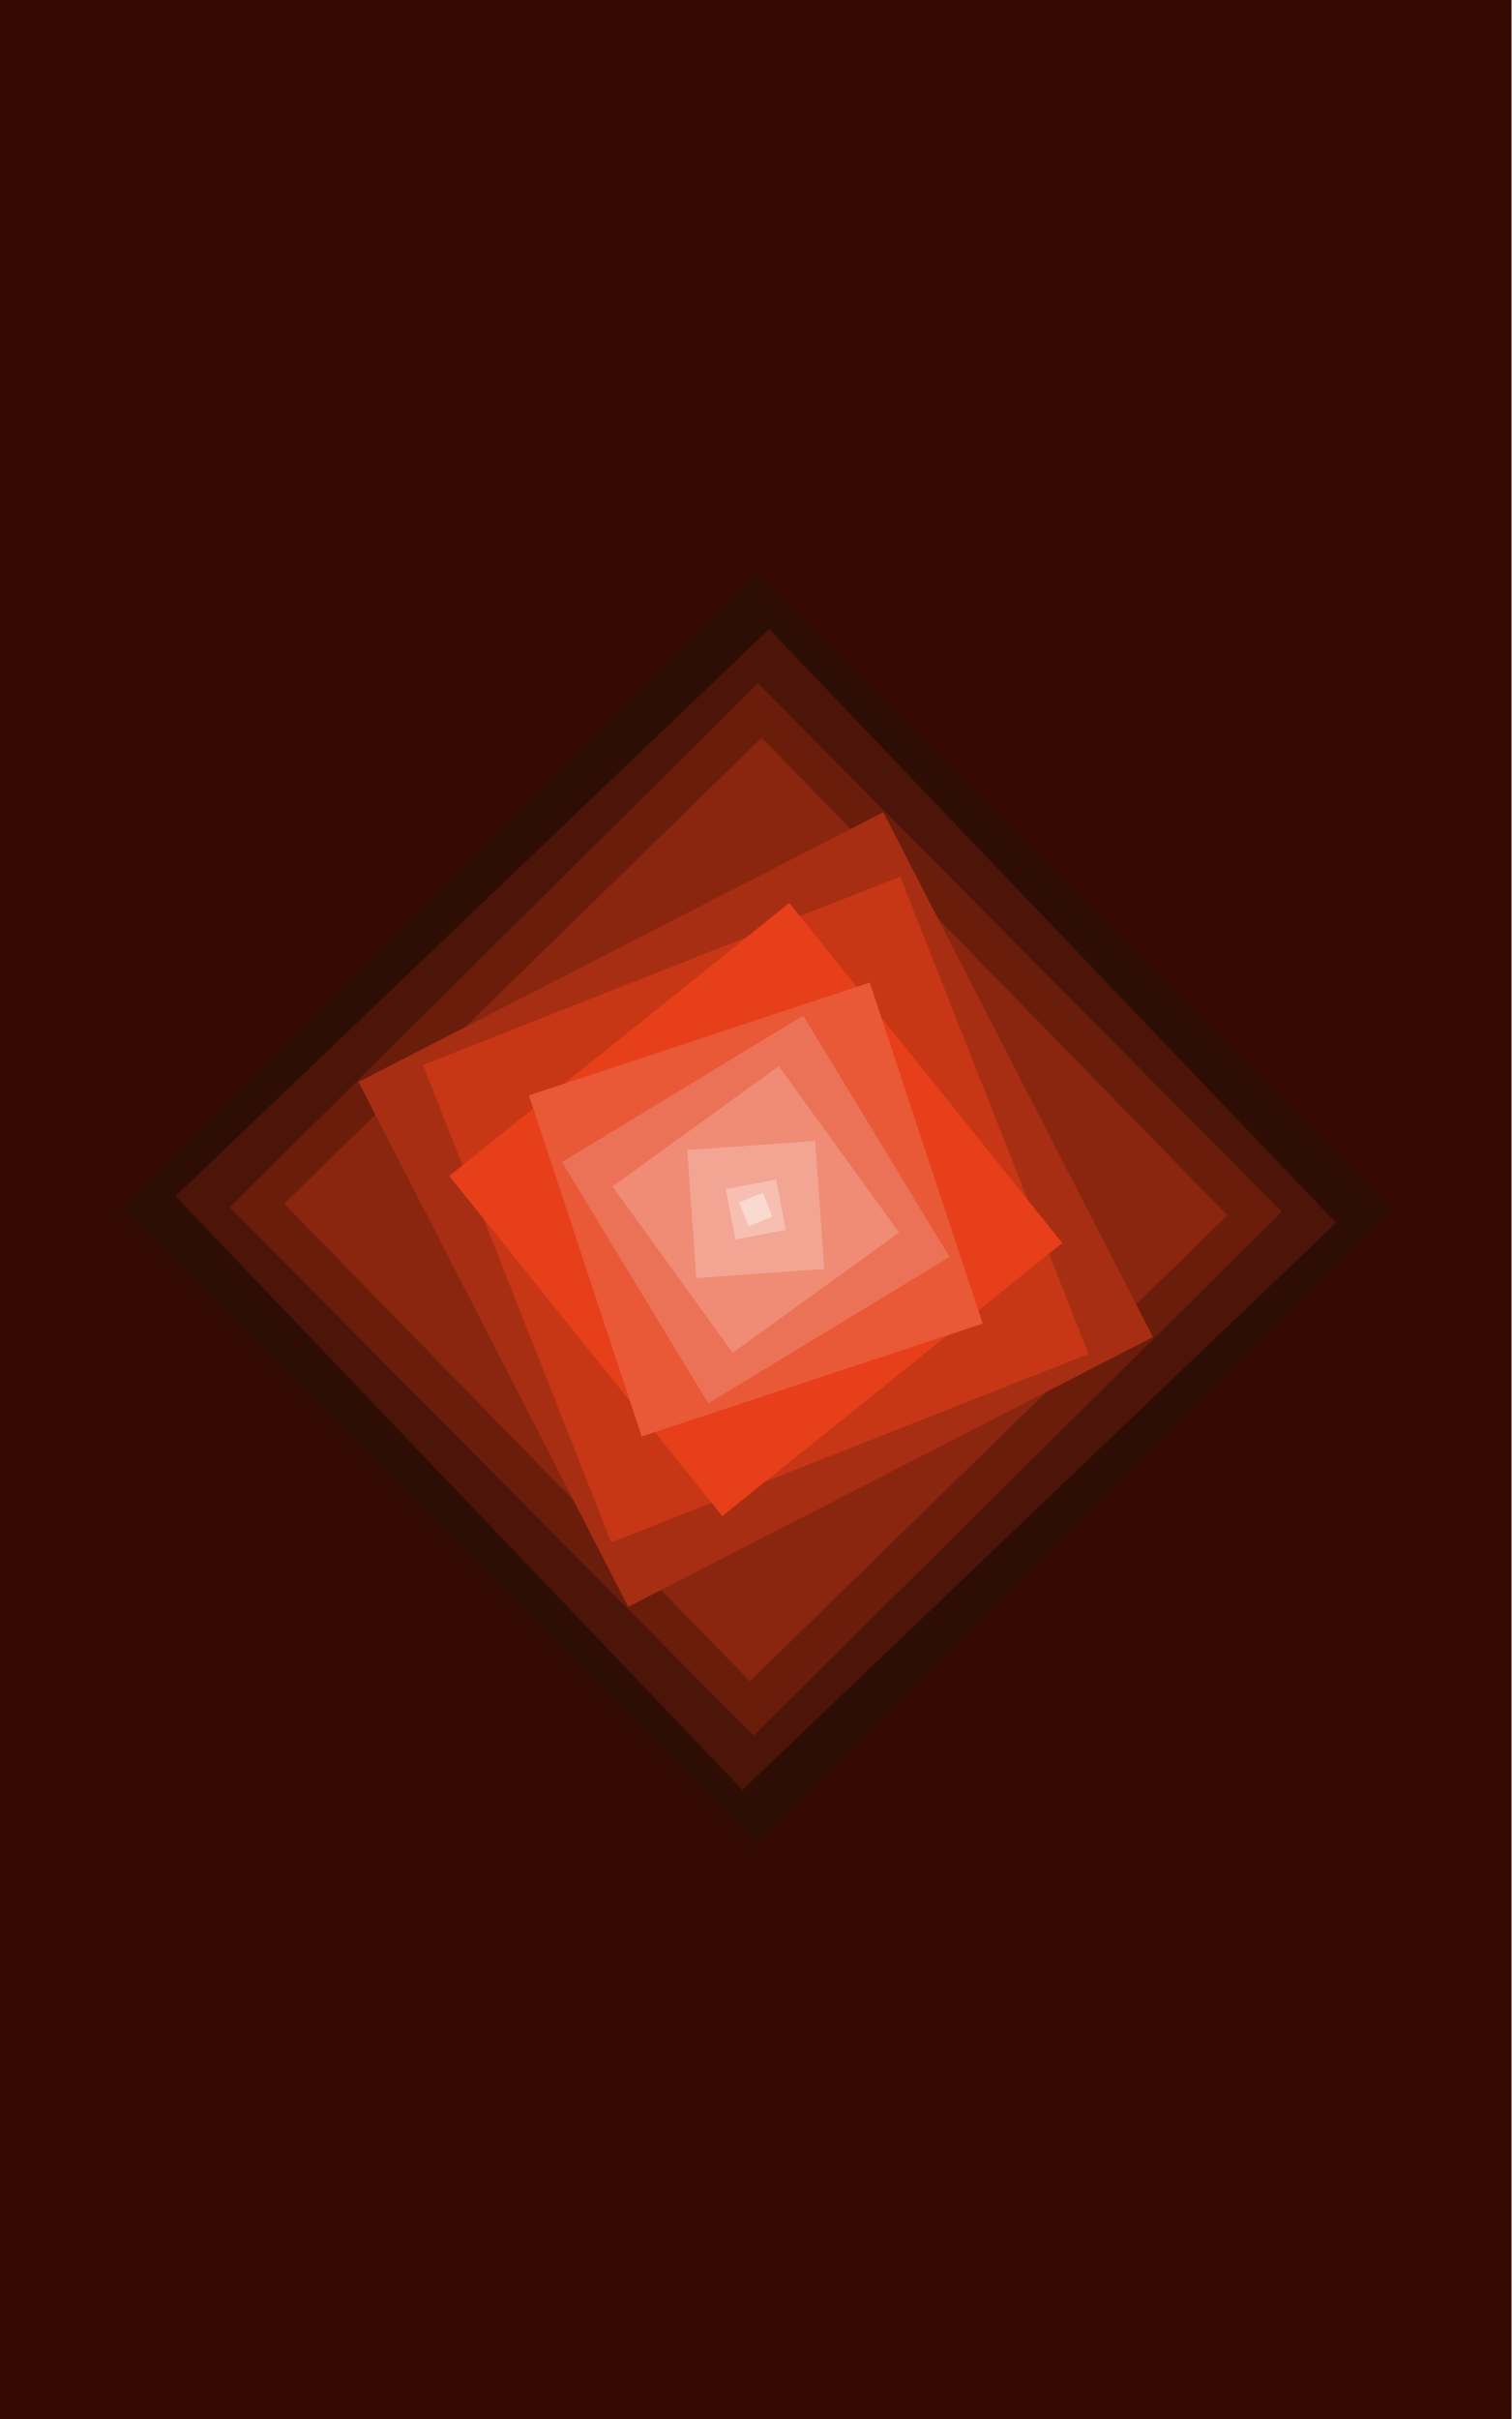
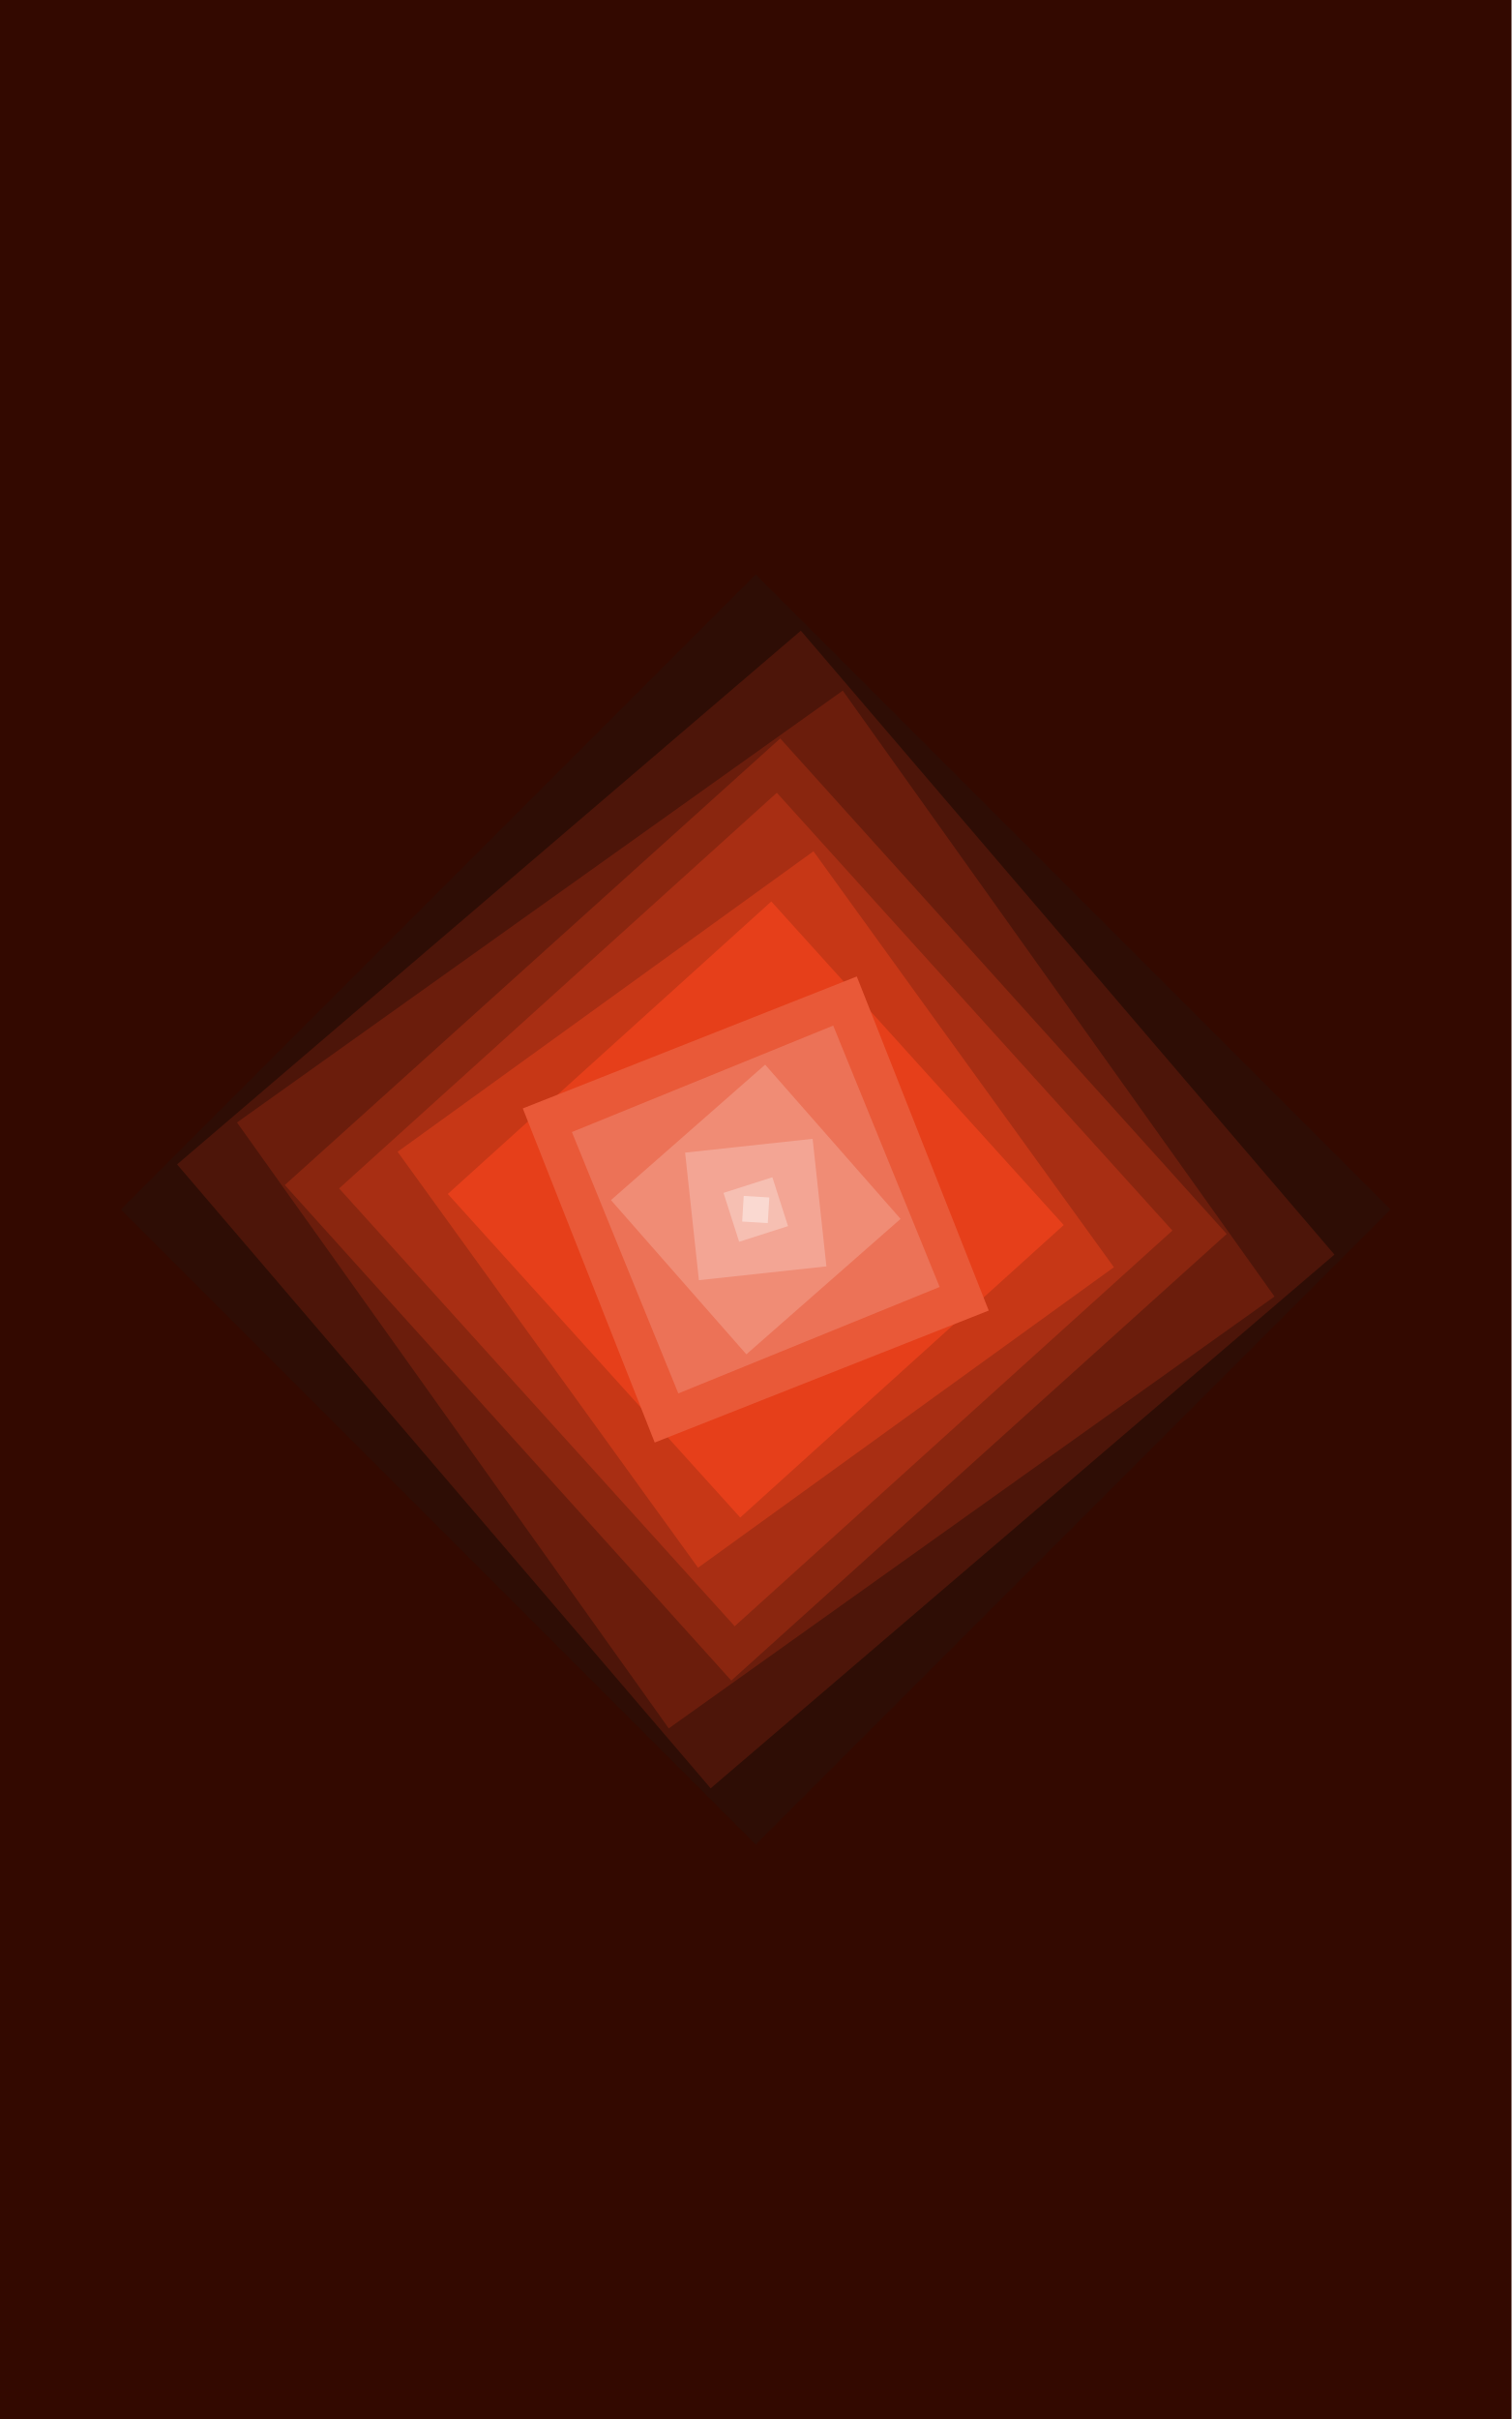
<svg xmlns="http://www.w3.org/2000/svg" viewBox="0 0 500 800" width="500" height="800" version="1.1">
  <rect width="500" height="800" fill="hsl(10,100%, 10%)" />
  <path d="M460,400L250,610L40,400L250,190z" fill="hsl(11,80%, 10%  )" />
-   <path d="M441.949,404.411L245.589,591.949L58.051,395.589L254.411,208.051z" fill="hsl(11,80%, 16.667%  )" />
-   <path d="M423.998,400.727L249.273,573.998L76.002,399.273L250.727,226.002z" fill="hsl(11,80%, 23.333%  )" />
-   <path d="M405.988,401.938L248.062,555.988L94.012,398.062L251.938,244.012z" fill="hsl(11,80%, 30%  )" />
-   <path d="M381.393,442.189L207.811,531.393L118.607,357.811L292.189,268.607z" fill="hsl(11,80%, 36.667%  )" />
-   <path d="M360.075,447.786L202.214,510.075L139.925,352.214L297.786,289.925z" fill="hsl(11,80%, 43.333%  )" />
-   <path d="M351.395,411.096L238.904,501.395L148.605,388.904L261.096,298.605z" fill="hsl(11,80%, 50%  )" />
-   <path d="M325.052,437.724L212.276,475.052L174.948,362.276L287.724,324.948z" fill="hsl(11,80%, 56.667%  )" />
-   <path d="M314.106,415.7L234.3,464.106L185.894,384.3L265.7,335.894z" fill="hsl(11,80%, 63.333%  )" />
-   <path d="M297.39,407.627L242.373,447.39L202.61,392.373L257.627,352.61z" fill="hsl(11,80%, 70%  )" />
-   <path d="M272.664,419.656L230.344,422.664L227.336,380.344L269.656,377.336z" fill="hsl(11,80%, 76.667%  )" />
-   <path d="M259.916,406.757L243.243,409.916L240.084,393.243L256.757,390.084z" fill="hsl(11,80%, 83.333%  )" />
-   <path d="M244.483,397.642L252.358,394.483L255.517,402.358L247.642,405.517z" fill="hsl(11,80%, 90%  )" />
+   <path d="M441.42,414.912L235.088,591.42L58.58,385.088L264.912,208.58z" fill="hsl(11,80%, 16.667%  )" />
+   <path d="M421.603,428.781L221.219,571.603L78.397,371.219L278.781,228.397z" fill="hsl(11,80%, 23.333%  )" />
+   <path d="M405.79,408.094L241.906,555.79L94.21,391.906L258.094,244.21z" fill="hsl(11,80%, 30%  )" />
+   <path d="M387.824,406.969L243.031,537.824L112.176,393.031L256.969,262.176z" fill="hsl(11,80%, 36.667%  )" />
+   <path d="M368.472,419.091L230.909,518.472L131.528,380.909L269.091,281.528z" fill="hsl(11,80%, 43.333%  )" />
+   <path d="M351.87,405.141L244.859,501.87L148.13,394.859L255.141,298.13z" fill="hsl(11,80%, 50%  )" />
+   <path d="M327.064,433.424L216.576,477.064L172.936,366.576L283.424,322.936z" fill="hsl(11,80%, 56.667%  )" />
+   <path d="M310.825,425.618L224.382,460.825L189.175,374.382L275.618,339.175z" fill="hsl(11,80%, 63.333%  )" />
+   <path d="M297.899,403.106L246.894,447.899L202.101,396.894L253.106,352.101z" fill="hsl(11,80%, 70%  )" />
+   <path d="M273.373,418.807L231.193,423.373L226.627,381.193L268.807,376.627z" fill="hsl(11,80%, 76.667%  )" />
+   <path d="M260.669,405.494L244.506,410.669L239.331,394.506L255.494,389.331z" fill="hsl(11,80%, 83.333%  )" />
+   <path d="M246.016,395.514L254.486,396.016L253.984,404.486L245.514,403.984z" fill="hsl(11,80%, 90%  )" />
</svg>
